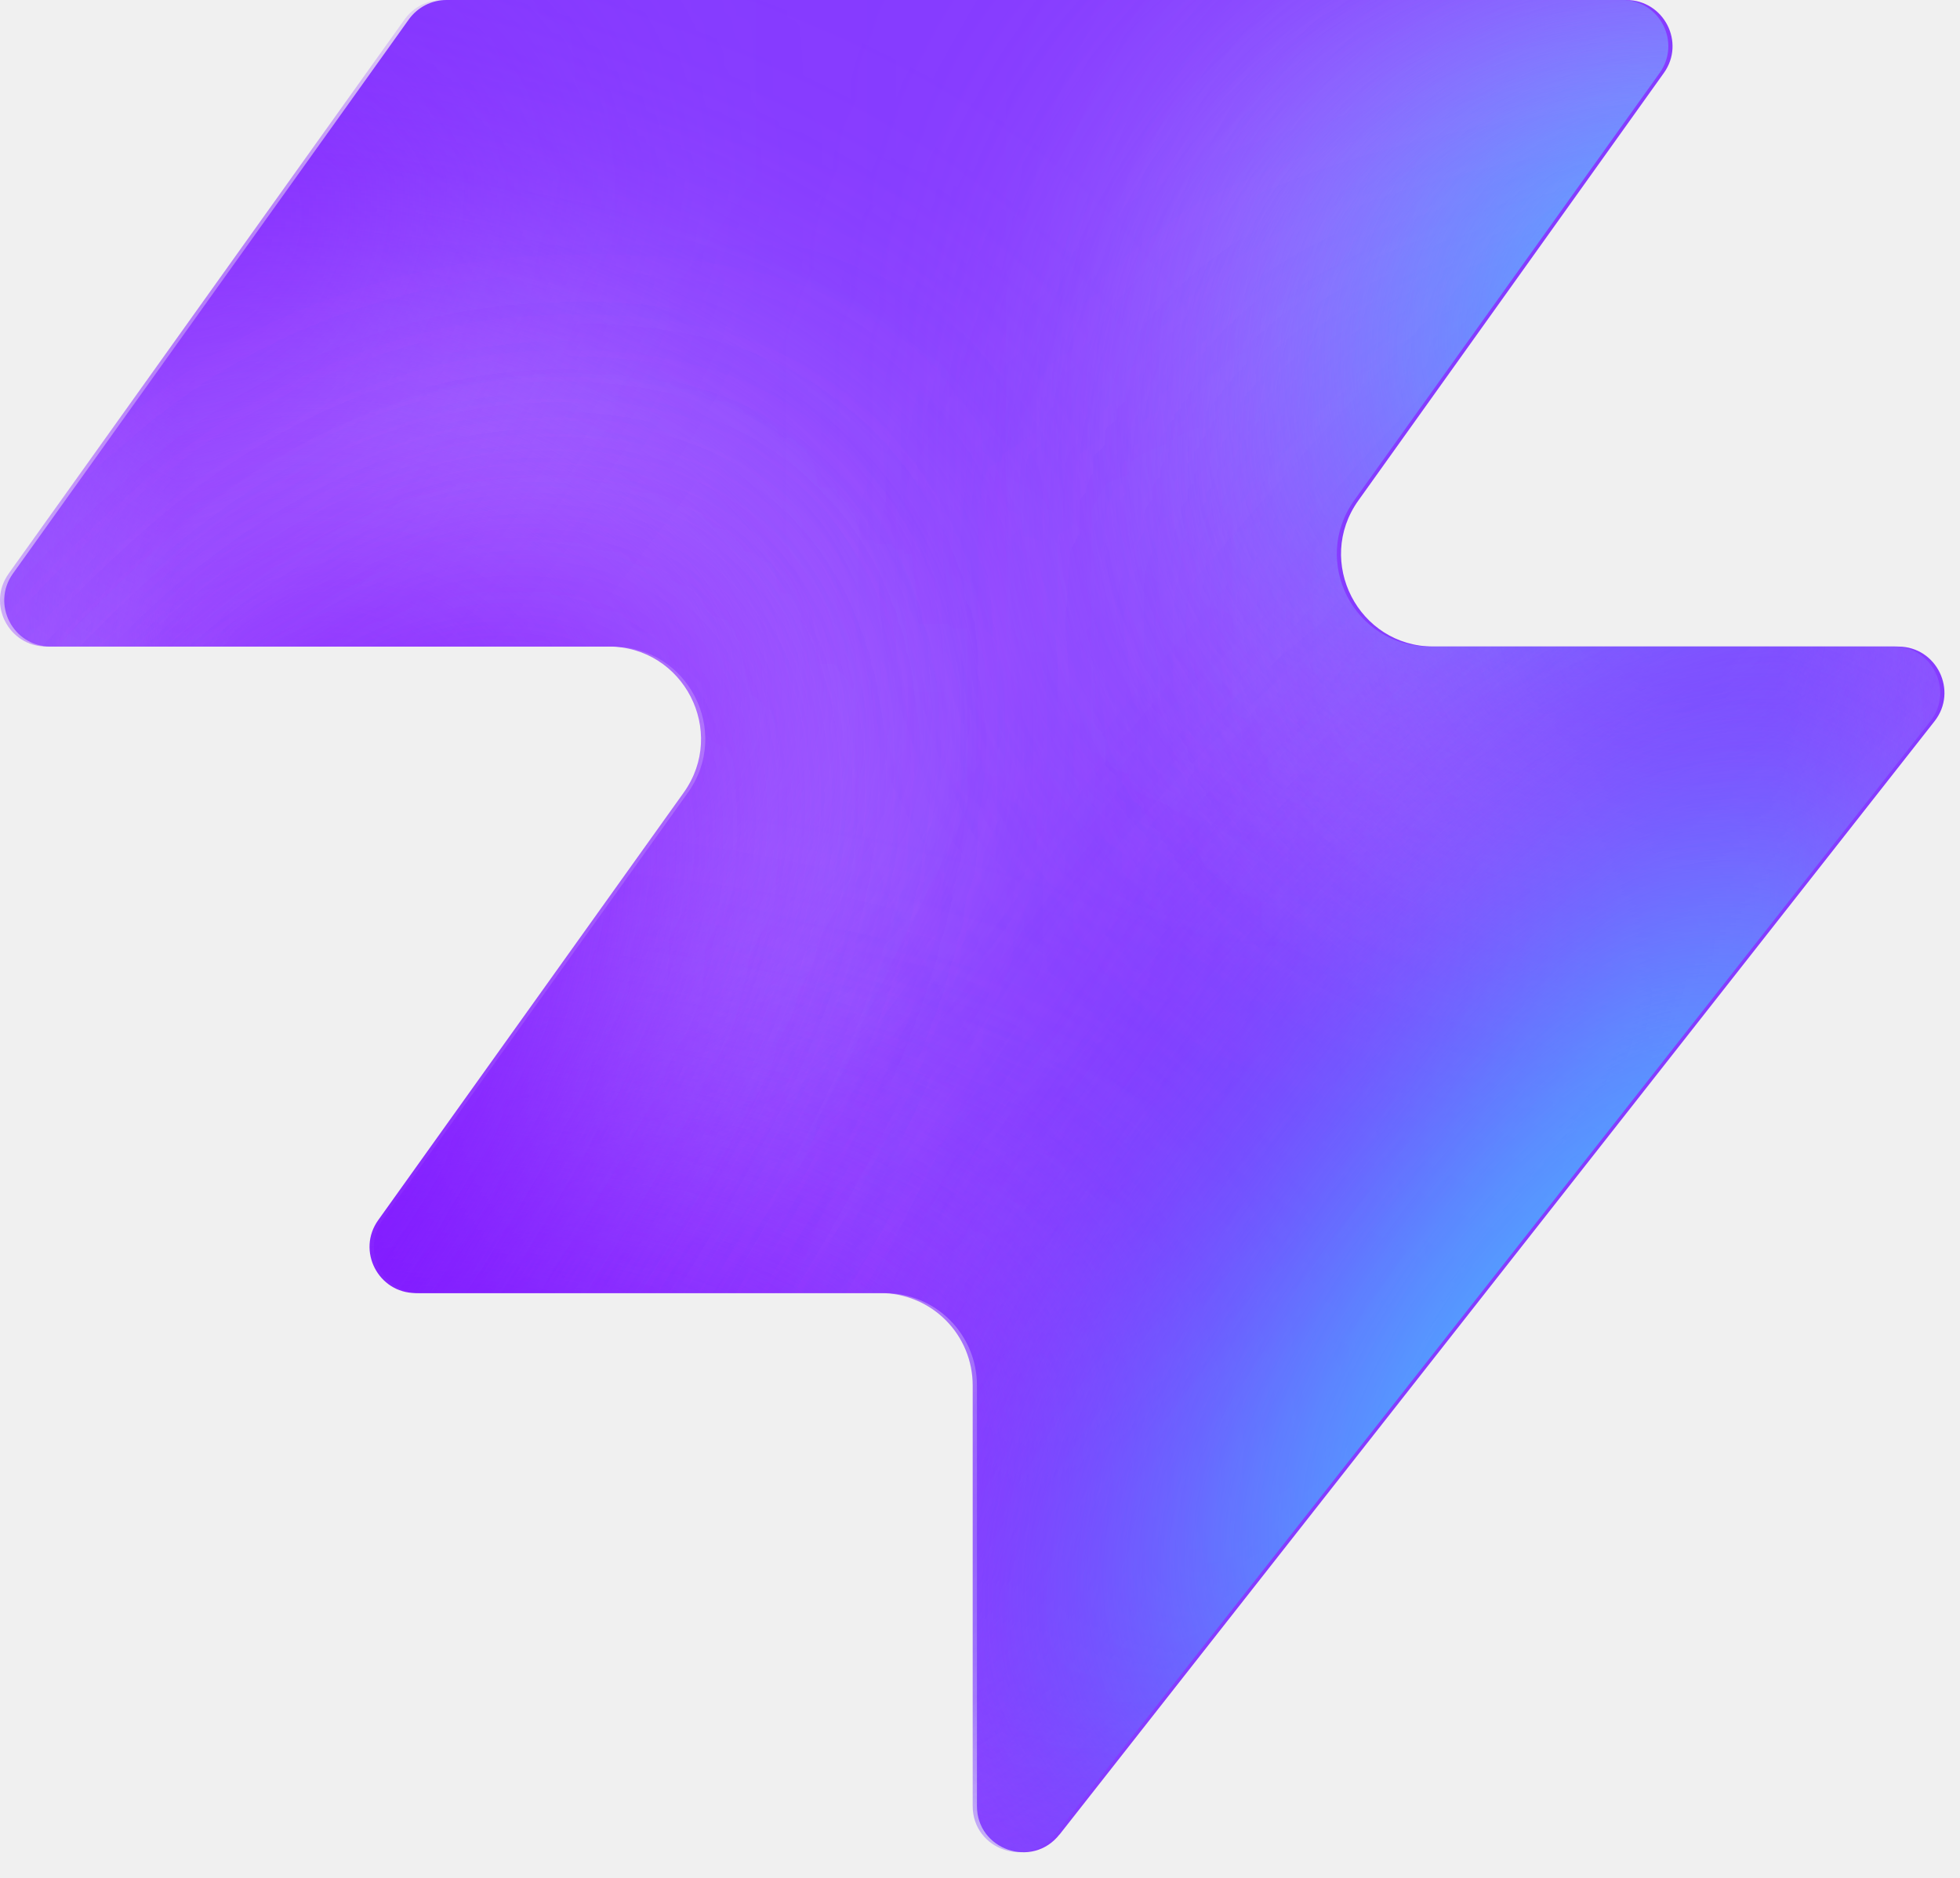
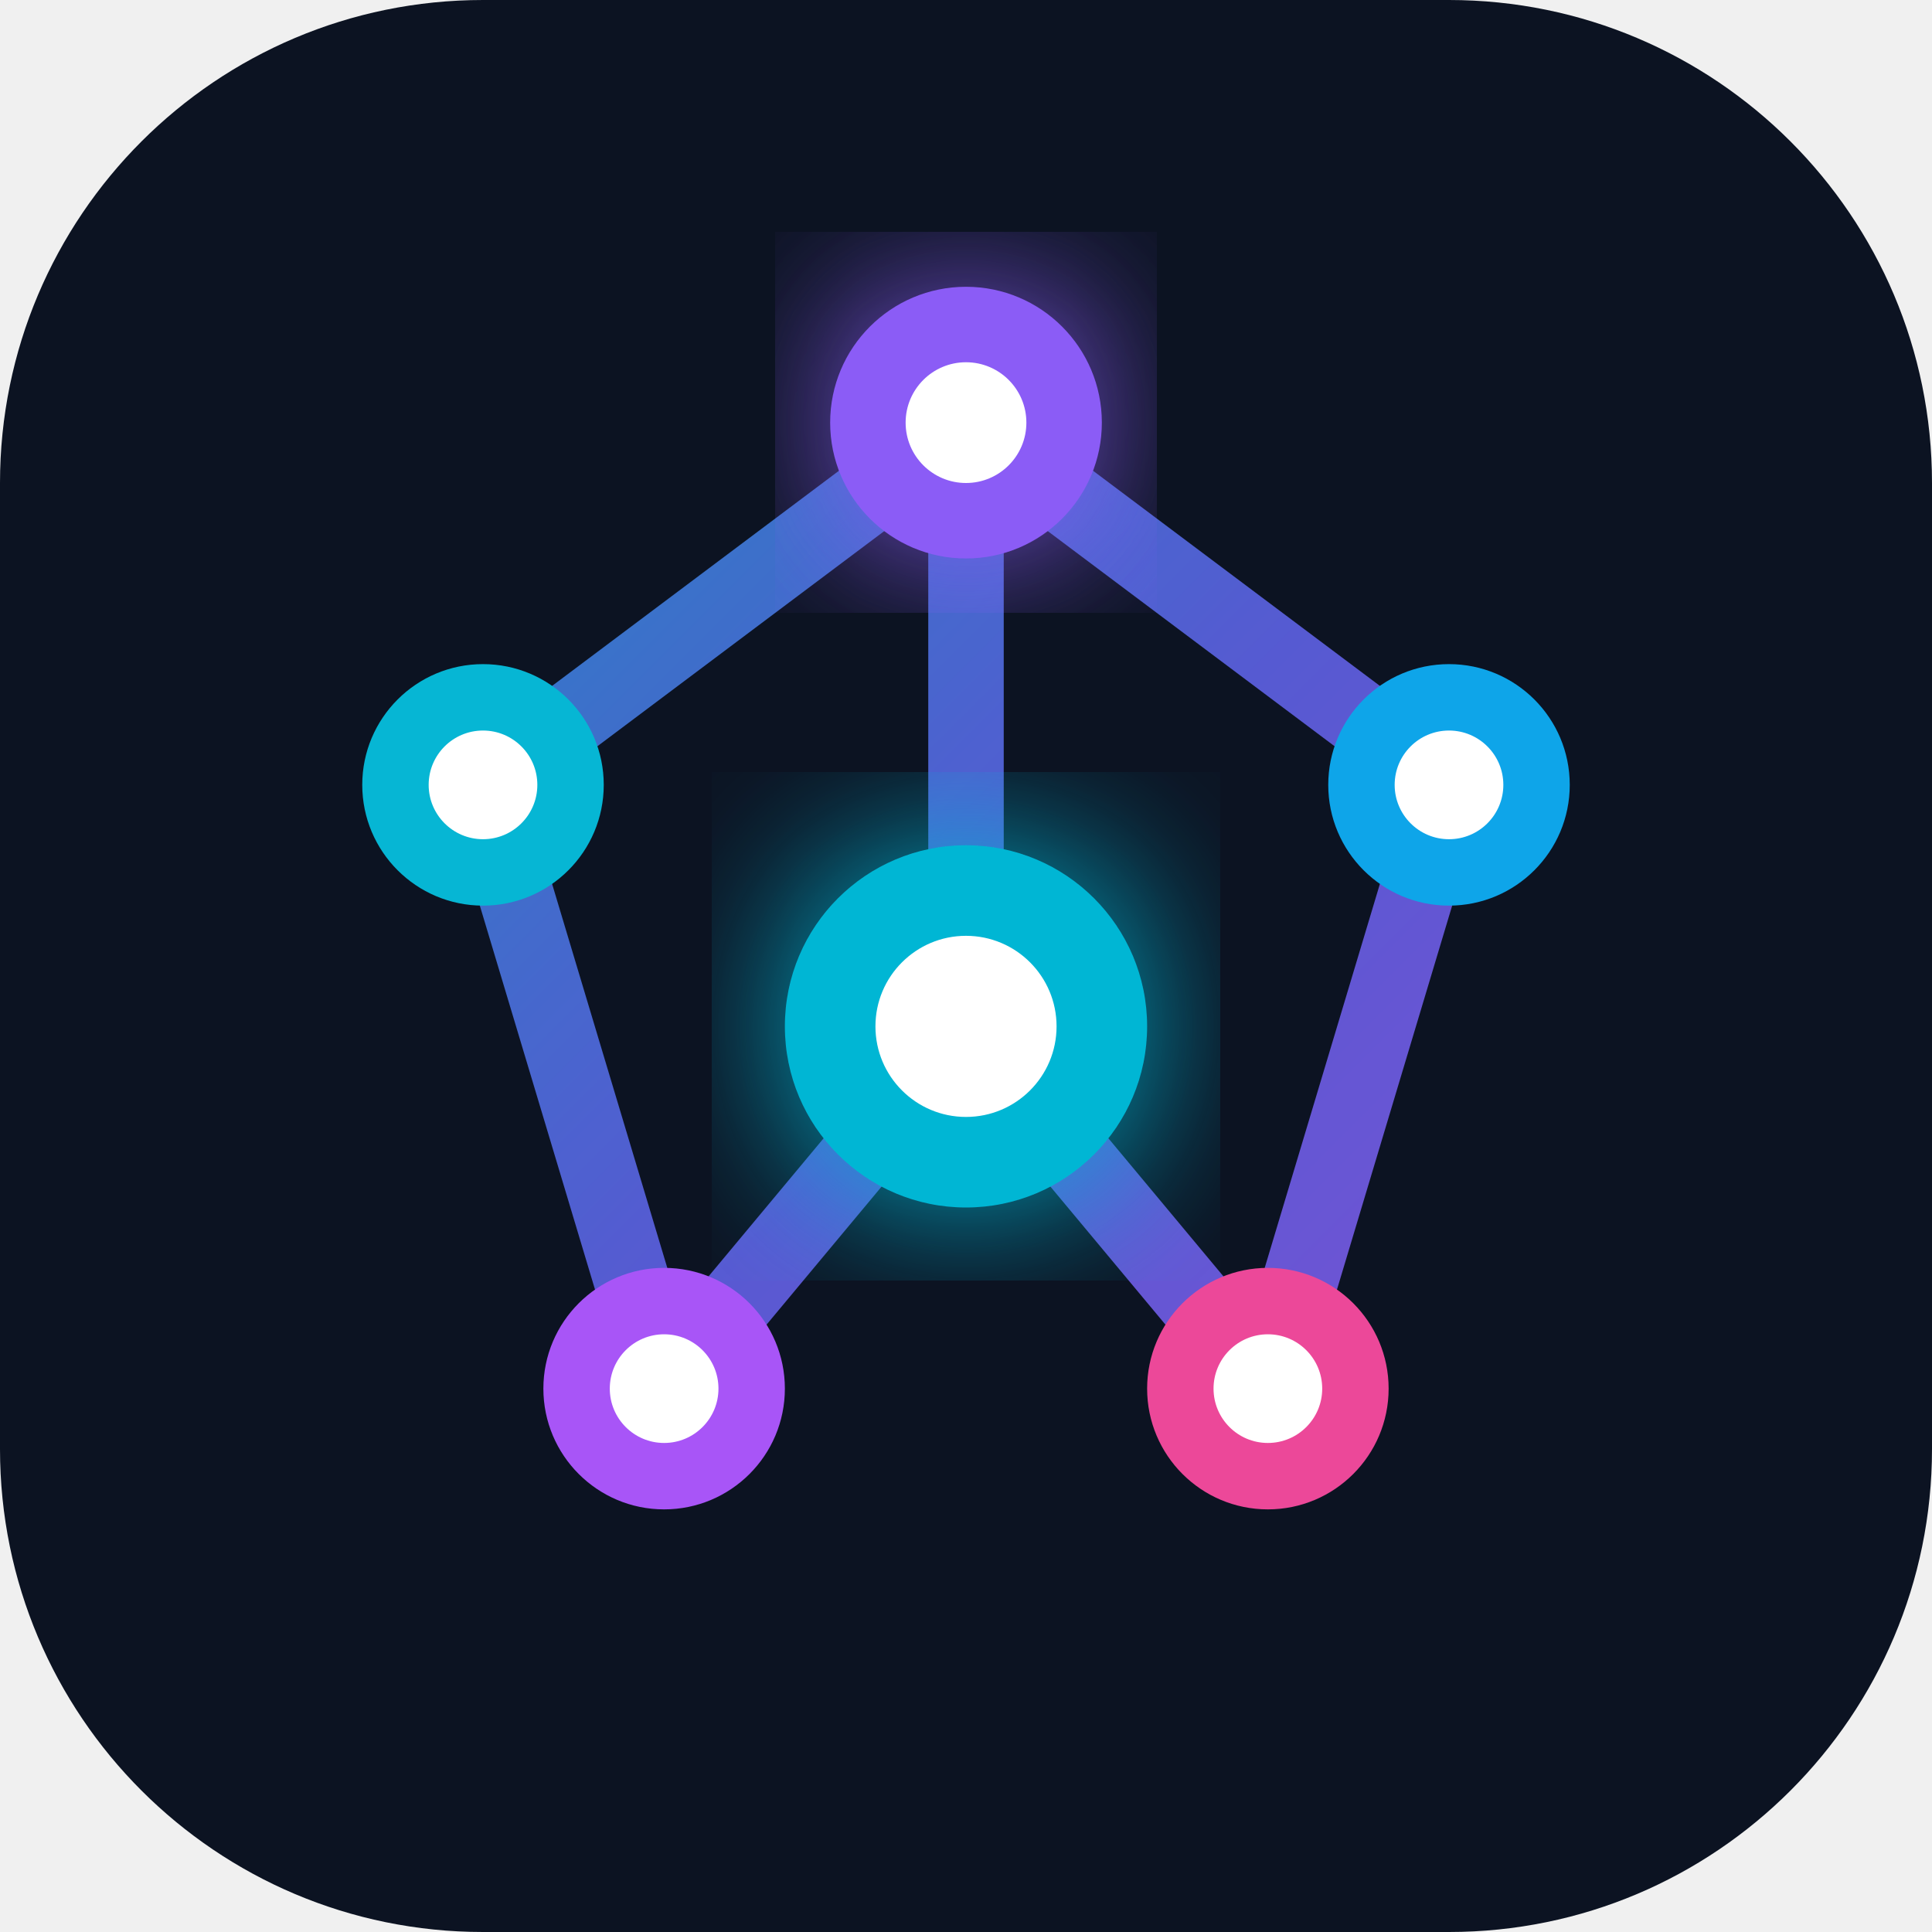
- <svg xmlns="http://www.w3.org/2000/svg" width="48" height="46" fill="none" viewBox="0 0 48 46">
-   <path fill="#863bff" d="M25.946 44.938c-.664.845-2.021.375-2.021-.698V33.937a2.26 2.26 0 0 0-2.262-2.262H10.287c-.92 0-1.456-1.04-.92-1.788l7.48-10.471c1.07-1.497 0-3.578-1.842-3.578H1.237c-.92 0-1.456-1.04-.92-1.788L10.013.474c.214-.297.556-.474.92-.474h28.894c.92 0 1.456 1.04.92 1.788l-7.48 10.471c-1.07 1.498 0 3.579 1.842 3.579h11.377c.943 0 1.473 1.088.89 1.83L25.947 44.94z" style="fill:#863bff;fill:color(display-p3 .525 .23 1);fill-opacity:1" />
-   <mask id="a" width="48" height="46" x="0" y="0" maskUnits="userSpaceOnUse" style="mask-type:alpha">
-     <path fill="#000" d="M25.842 44.938c-.664.844-2.021.375-2.021-.698V33.937a2.26 2.26 0 0 0-2.262-2.262H10.183c-.92 0-1.456-1.04-.92-1.788l7.48-10.471c1.07-1.498 0-3.579-1.842-3.579H1.133c-.92 0-1.456-1.04-.92-1.787L9.91.473c.214-.297.556-.474.92-.474h28.894c.92 0 1.456 1.04.92 1.788l-7.48 10.471c-1.07 1.498 0 3.578 1.842 3.578h11.377c.943 0 1.473 1.088.89 1.832L25.843 44.94z" style="fill:#000;fill-opacity:1" />
-   </mask>
-   <g mask="url(#a)">
-     <g filter="url(#b)">
-       <ellipse cx="5.508" cy="14.704" fill="#ede6ff" rx="5.508" ry="14.704" style="fill:#ede6ff;fill:color(display-p3 .927 .903 1);fill-opacity:1" transform="matrix(.00324 1 1 -.00324 -4.47 31.516)" />
-     </g>
-     <g filter="url(#c)">
-       <ellipse cx="10.399" cy="29.851" fill="#ede6ff" rx="10.399" ry="29.851" style="fill:#ede6ff;fill:color(display-p3 .927 .903 1);fill-opacity:1" transform="matrix(.00324 1 1 -.00324 -39.328 7.883)" />
-     </g>
-     <g filter="url(#d)">
-       <ellipse cx="5.508" cy="30.487" fill="#7e14ff" rx="5.508" ry="30.487" style="fill:#7e14ff;fill:color(display-p3 .492 .077 1);fill-opacity:1" transform="rotate(89.814 -25.913 -14.639)scale(1 -1)" />
-     </g>
-     <g filter="url(#e)">
-       <ellipse cx="5.508" cy="30.599" fill="#7e14ff" rx="5.508" ry="30.599" style="fill:#7e14ff;fill:color(display-p3 .492 .077 1);fill-opacity:1" transform="rotate(89.814 -32.644 -3.334)scale(1 -1)" />
-     </g>
-     <g filter="url(#f)">
-       <ellipse cx="5.508" cy="30.599" fill="#7e14ff" rx="5.508" ry="30.599" style="fill:#7e14ff;fill:color(display-p3 .492 .077 1);fill-opacity:1" transform="matrix(.00324 1 1 -.00324 -34.34 30.47)" />
-     </g>
-     <g filter="url(#g)">
-       <ellipse cx="14.072" cy="22.078" fill="#ede6ff" rx="14.072" ry="22.078" style="fill:#ede6ff;fill:color(display-p3 .927 .903 1);fill-opacity:1" transform="rotate(93.35 24.506 48.493)scale(-1 1)" />
-     </g>
-     <g filter="url(#h)">
-       <ellipse cx="3.47" cy="21.501" fill="#7e14ff" rx="3.47" ry="21.501" style="fill:#7e14ff;fill:color(display-p3 .492 .077 1);fill-opacity:1" transform="rotate(89.009 28.708 47.59)scale(-1 1)" />
-     </g>
-     <g filter="url(#i)">
-       <ellipse cx="3.47" cy="21.501" fill="#7e14ff" rx="3.47" ry="21.501" style="fill:#7e14ff;fill:color(display-p3 .492 .077 1);fill-opacity:1" transform="rotate(89.009 28.708 47.59)scale(-1 1)" />
-     </g>
-     <g filter="url(#j)">
-       <ellipse cx=".387" cy="8.972" fill="#7e14ff" rx="4.407" ry="29.108" style="fill:#7e14ff;fill:color(display-p3 .492 .077 1);fill-opacity:1" transform="rotate(39.51 .387 8.972)" />
-     </g>
-     <g filter="url(#k)">
-       <ellipse cx="47.523" cy="-6.092" fill="#7e14ff" rx="4.407" ry="29.108" style="fill:#7e14ff;fill:color(display-p3 .492 .077 1);fill-opacity:1" transform="rotate(37.892 47.523 -6.092)" />
-     </g>
-     <g filter="url(#l)">
-       <ellipse cx="41.412" cy="6.333" fill="#47bfff" rx="5.971" ry="9.665" style="fill:#47bfff;fill:color(display-p3 .28 .748 1);fill-opacity:1" transform="rotate(37.892 41.412 6.333)" />
-     </g>
-     <g filter="url(#m)">
-       <ellipse cx="-1.879" cy="38.332" fill="#7e14ff" rx="4.407" ry="29.108" style="fill:#7e14ff;fill:color(display-p3 .492 .077 1);fill-opacity:1" transform="rotate(37.892 -1.88 38.332)" />
-     </g>
-     <g filter="url(#n)">
-       <ellipse cx="-1.879" cy="38.332" fill="#7e14ff" rx="4.407" ry="29.108" style="fill:#7e14ff;fill:color(display-p3 .492 .077 1);fill-opacity:1" transform="rotate(37.892 -1.88 38.332)" />
-     </g>
-     <g filter="url(#o)">
-       <ellipse cx="35.651" cy="29.907" fill="#7e14ff" rx="4.407" ry="29.108" style="fill:#7e14ff;fill:color(display-p3 .492 .077 1);fill-opacity:1" transform="rotate(37.892 35.651 29.907)" />
-     </g>
-     <g filter="url(#p)">
-       <ellipse cx="38.418" cy="32.4" fill="#47bfff" rx="5.971" ry="15.297" style="fill:#47bfff;fill:color(display-p3 .28 .748 1);fill-opacity:1" transform="rotate(37.892 38.418 32.4)" />
-     </g>
-   </g>
+ <svg xmlns="http://www.w3.org/2000/svg" viewBox="0 0 64 64" fill="none">
  <defs>
-     <filter id="b" width="60.045" height="41.654" x="-19.77" y="16.149" color-interpolation-filters="sRGB" filterUnits="userSpaceOnUse">
-       <feFlood flood-opacity="0" result="BackgroundImageFix" />
-       <feBlend in="SourceGraphic" in2="BackgroundImageFix" result="shape" />
-       <feGaussianBlur result="effect1_foregroundBlur_2002_17158" stdDeviation="7.659" />
-     </filter>
-     <filter id="c" width="90.34" height="51.437" x="-54.613" y="-7.533" color-interpolation-filters="sRGB" filterUnits="userSpaceOnUse">
-       <feFlood flood-opacity="0" result="BackgroundImageFix" />
-       <feBlend in="SourceGraphic" in2="BackgroundImageFix" result="shape" />
-       <feGaussianBlur result="effect1_foregroundBlur_2002_17158" stdDeviation="7.659" />
-     </filter>
-     <filter id="d" width="79.355" height="29.4" x="-49.64" y="2.03" color-interpolation-filters="sRGB" filterUnits="userSpaceOnUse">
-       <feFlood flood-opacity="0" result="BackgroundImageFix" />
-       <feBlend in="SourceGraphic" in2="BackgroundImageFix" result="shape" />
-       <feGaussianBlur result="effect1_foregroundBlur_2002_17158" stdDeviation="4.596" />
-     </filter>
-     <filter id="e" width="79.579" height="29.4" x="-45.045" y="20.029" color-interpolation-filters="sRGB" filterUnits="userSpaceOnUse">
-       <feFlood flood-opacity="0" result="BackgroundImageFix" />
-       <feBlend in="SourceGraphic" in2="BackgroundImageFix" result="shape" />
-       <feGaussianBlur result="effect1_foregroundBlur_2002_17158" stdDeviation="4.596" />
-     </filter>
-     <filter id="f" width="79.579" height="29.4" x="-43.513" y="21.178" color-interpolation-filters="sRGB" filterUnits="userSpaceOnUse">
-       <feFlood flood-opacity="0" result="BackgroundImageFix" />
-       <feBlend in="SourceGraphic" in2="BackgroundImageFix" result="shape" />
-       <feGaussianBlur result="effect1_foregroundBlur_2002_17158" stdDeviation="4.596" />
-     </filter>
-     <filter id="g" width="74.749" height="58.852" x="15.756" y="-17.901" color-interpolation-filters="sRGB" filterUnits="userSpaceOnUse">
-       <feFlood flood-opacity="0" result="BackgroundImageFix" />
-       <feBlend in="SourceGraphic" in2="BackgroundImageFix" result="shape" />
-       <feGaussianBlur result="effect1_foregroundBlur_2002_17158" stdDeviation="7.659" />
-     </filter>
-     <filter id="h" width="61.377" height="25.362" x="23.548" y="2.284" color-interpolation-filters="sRGB" filterUnits="userSpaceOnUse">
-       <feFlood flood-opacity="0" result="BackgroundImageFix" />
-       <feBlend in="SourceGraphic" in2="BackgroundImageFix" result="shape" />
-       <feGaussianBlur result="effect1_foregroundBlur_2002_17158" stdDeviation="4.596" />
-     </filter>
-     <filter id="i" width="61.377" height="25.362" x="23.548" y="2.284" color-interpolation-filters="sRGB" filterUnits="userSpaceOnUse">
-       <feFlood flood-opacity="0" result="BackgroundImageFix" />
-       <feBlend in="SourceGraphic" in2="BackgroundImageFix" result="shape" />
-       <feGaussianBlur result="effect1_foregroundBlur_2002_17158" stdDeviation="4.596" />
-     </filter>
-     <filter id="j" width="56.045" height="63.649" x="-27.636" y="-22.853" color-interpolation-filters="sRGB" filterUnits="userSpaceOnUse">
-       <feFlood flood-opacity="0" result="BackgroundImageFix" />
-       <feBlend in="SourceGraphic" in2="BackgroundImageFix" result="shape" />
-       <feGaussianBlur result="effect1_foregroundBlur_2002_17158" stdDeviation="4.596" />
-     </filter>
-     <filter id="k" width="54.814" height="64.646" x="20.116" y="-38.415" color-interpolation-filters="sRGB" filterUnits="userSpaceOnUse">
-       <feFlood flood-opacity="0" result="BackgroundImageFix" />
-       <feBlend in="SourceGraphic" in2="BackgroundImageFix" result="shape" />
-       <feGaussianBlur result="effect1_foregroundBlur_2002_17158" stdDeviation="4.596" />
-     </filter>
-     <filter id="l" width="33.541" height="35.313" x="24.641" y="-11.323" color-interpolation-filters="sRGB" filterUnits="userSpaceOnUse">
-       <feFlood flood-opacity="0" result="BackgroundImageFix" />
-       <feBlend in="SourceGraphic" in2="BackgroundImageFix" result="shape" />
-       <feGaussianBlur result="effect1_foregroundBlur_2002_17158" stdDeviation="4.596" />
-     </filter>
-     <filter id="m" width="54.814" height="64.646" x="-29.286" y="6.009" color-interpolation-filters="sRGB" filterUnits="userSpaceOnUse">
-       <feFlood flood-opacity="0" result="BackgroundImageFix" />
-       <feBlend in="SourceGraphic" in2="BackgroundImageFix" result="shape" />
-       <feGaussianBlur result="effect1_foregroundBlur_2002_17158" stdDeviation="4.596" />
-     </filter>
-     <filter id="n" width="54.814" height="64.646" x="-29.286" y="6.009" color-interpolation-filters="sRGB" filterUnits="userSpaceOnUse">
-       <feFlood flood-opacity="0" result="BackgroundImageFix" />
-       <feBlend in="SourceGraphic" in2="BackgroundImageFix" result="shape" />
-       <feGaussianBlur result="effect1_foregroundBlur_2002_17158" stdDeviation="4.596" />
-     </filter>
-     <filter id="o" width="54.814" height="64.646" x="8.244" y="-2.416" color-interpolation-filters="sRGB" filterUnits="userSpaceOnUse">
-       <feFlood flood-opacity="0" result="BackgroundImageFix" />
-       <feBlend in="SourceGraphic" in2="BackgroundImageFix" result="shape" />
-       <feGaussianBlur result="effect1_foregroundBlur_2002_17158" stdDeviation="4.596" />
-     </filter>
-     <filter id="p" width="39.409" height="43.623" x="18.713" y="10.588" color-interpolation-filters="sRGB" filterUnits="userSpaceOnUse">
-       <feFlood flood-opacity="0" result="BackgroundImageFix" />
-       <feBlend in="SourceGraphic" in2="BackgroundImageFix" result="shape" />
-       <feGaussianBlur result="effect1_foregroundBlur_2002_17158" stdDeviation="4.596" />
+     <linearGradient id="synapseGrad" x1="0" y1="0" x2="64" y2="64" gradientUnits="userSpaceOnUse">
+       <stop offset="0%" stop-color="#06b6d4" />
+       <stop offset="50%" stop-color="#6366f1" />
+       <stop offset="100%" stop-color="#a855f7" />
+     </linearGradient>
+     <filter id="glow" x="-20%" y="-20%" width="140%" height="140%">
+       <feGaussianBlur stdDeviation="3" result="blur" />
+       <feComposite in="SourceGraphic" in2="blur" operator="over" />
    </filter>
  </defs>
+   <rect width="64" height="64" rx="16" fill="#0c1322" />
+   <path d="M32 14L16 26M32 14L48 26M16 26L22 46M48 26L42 46M22 46L32 34M42 46L32 34M32 14L32 34" stroke="url(#synapseGrad)" stroke-width="2.5" stroke-linecap="round" opacity="0.85" />
+   <circle cx="32" cy="34" r="6" fill="#06b6d4" filter="url(#glow)" />
+   <circle cx="32" cy="34" r="3" fill="#ffffff" />
+   <circle cx="32" cy="14" r="4.5" fill="#8b5cf6" filter="url(#glow)" />
+   <circle cx="32" cy="14" r="2" fill="#ffffff" />
+   <circle cx="16" cy="26" r="4" fill="#06b6d4" />
+   <circle cx="16" cy="26" r="1.8" fill="#ffffff" />
+   <circle cx="48" cy="26" r="4" fill="#0ea5e9" />
+   <circle cx="48" cy="26" r="1.8" fill="#ffffff" />
+   <circle cx="22" cy="46" r="4" fill="#a855f7" />
+   <circle cx="22" cy="46" r="1.8" fill="#ffffff" />
+   <circle cx="42" cy="46" r="4" fill="#ec4899" />
+   <circle cx="42" cy="46" r="1.8" fill="#ffffff" />
</svg>
